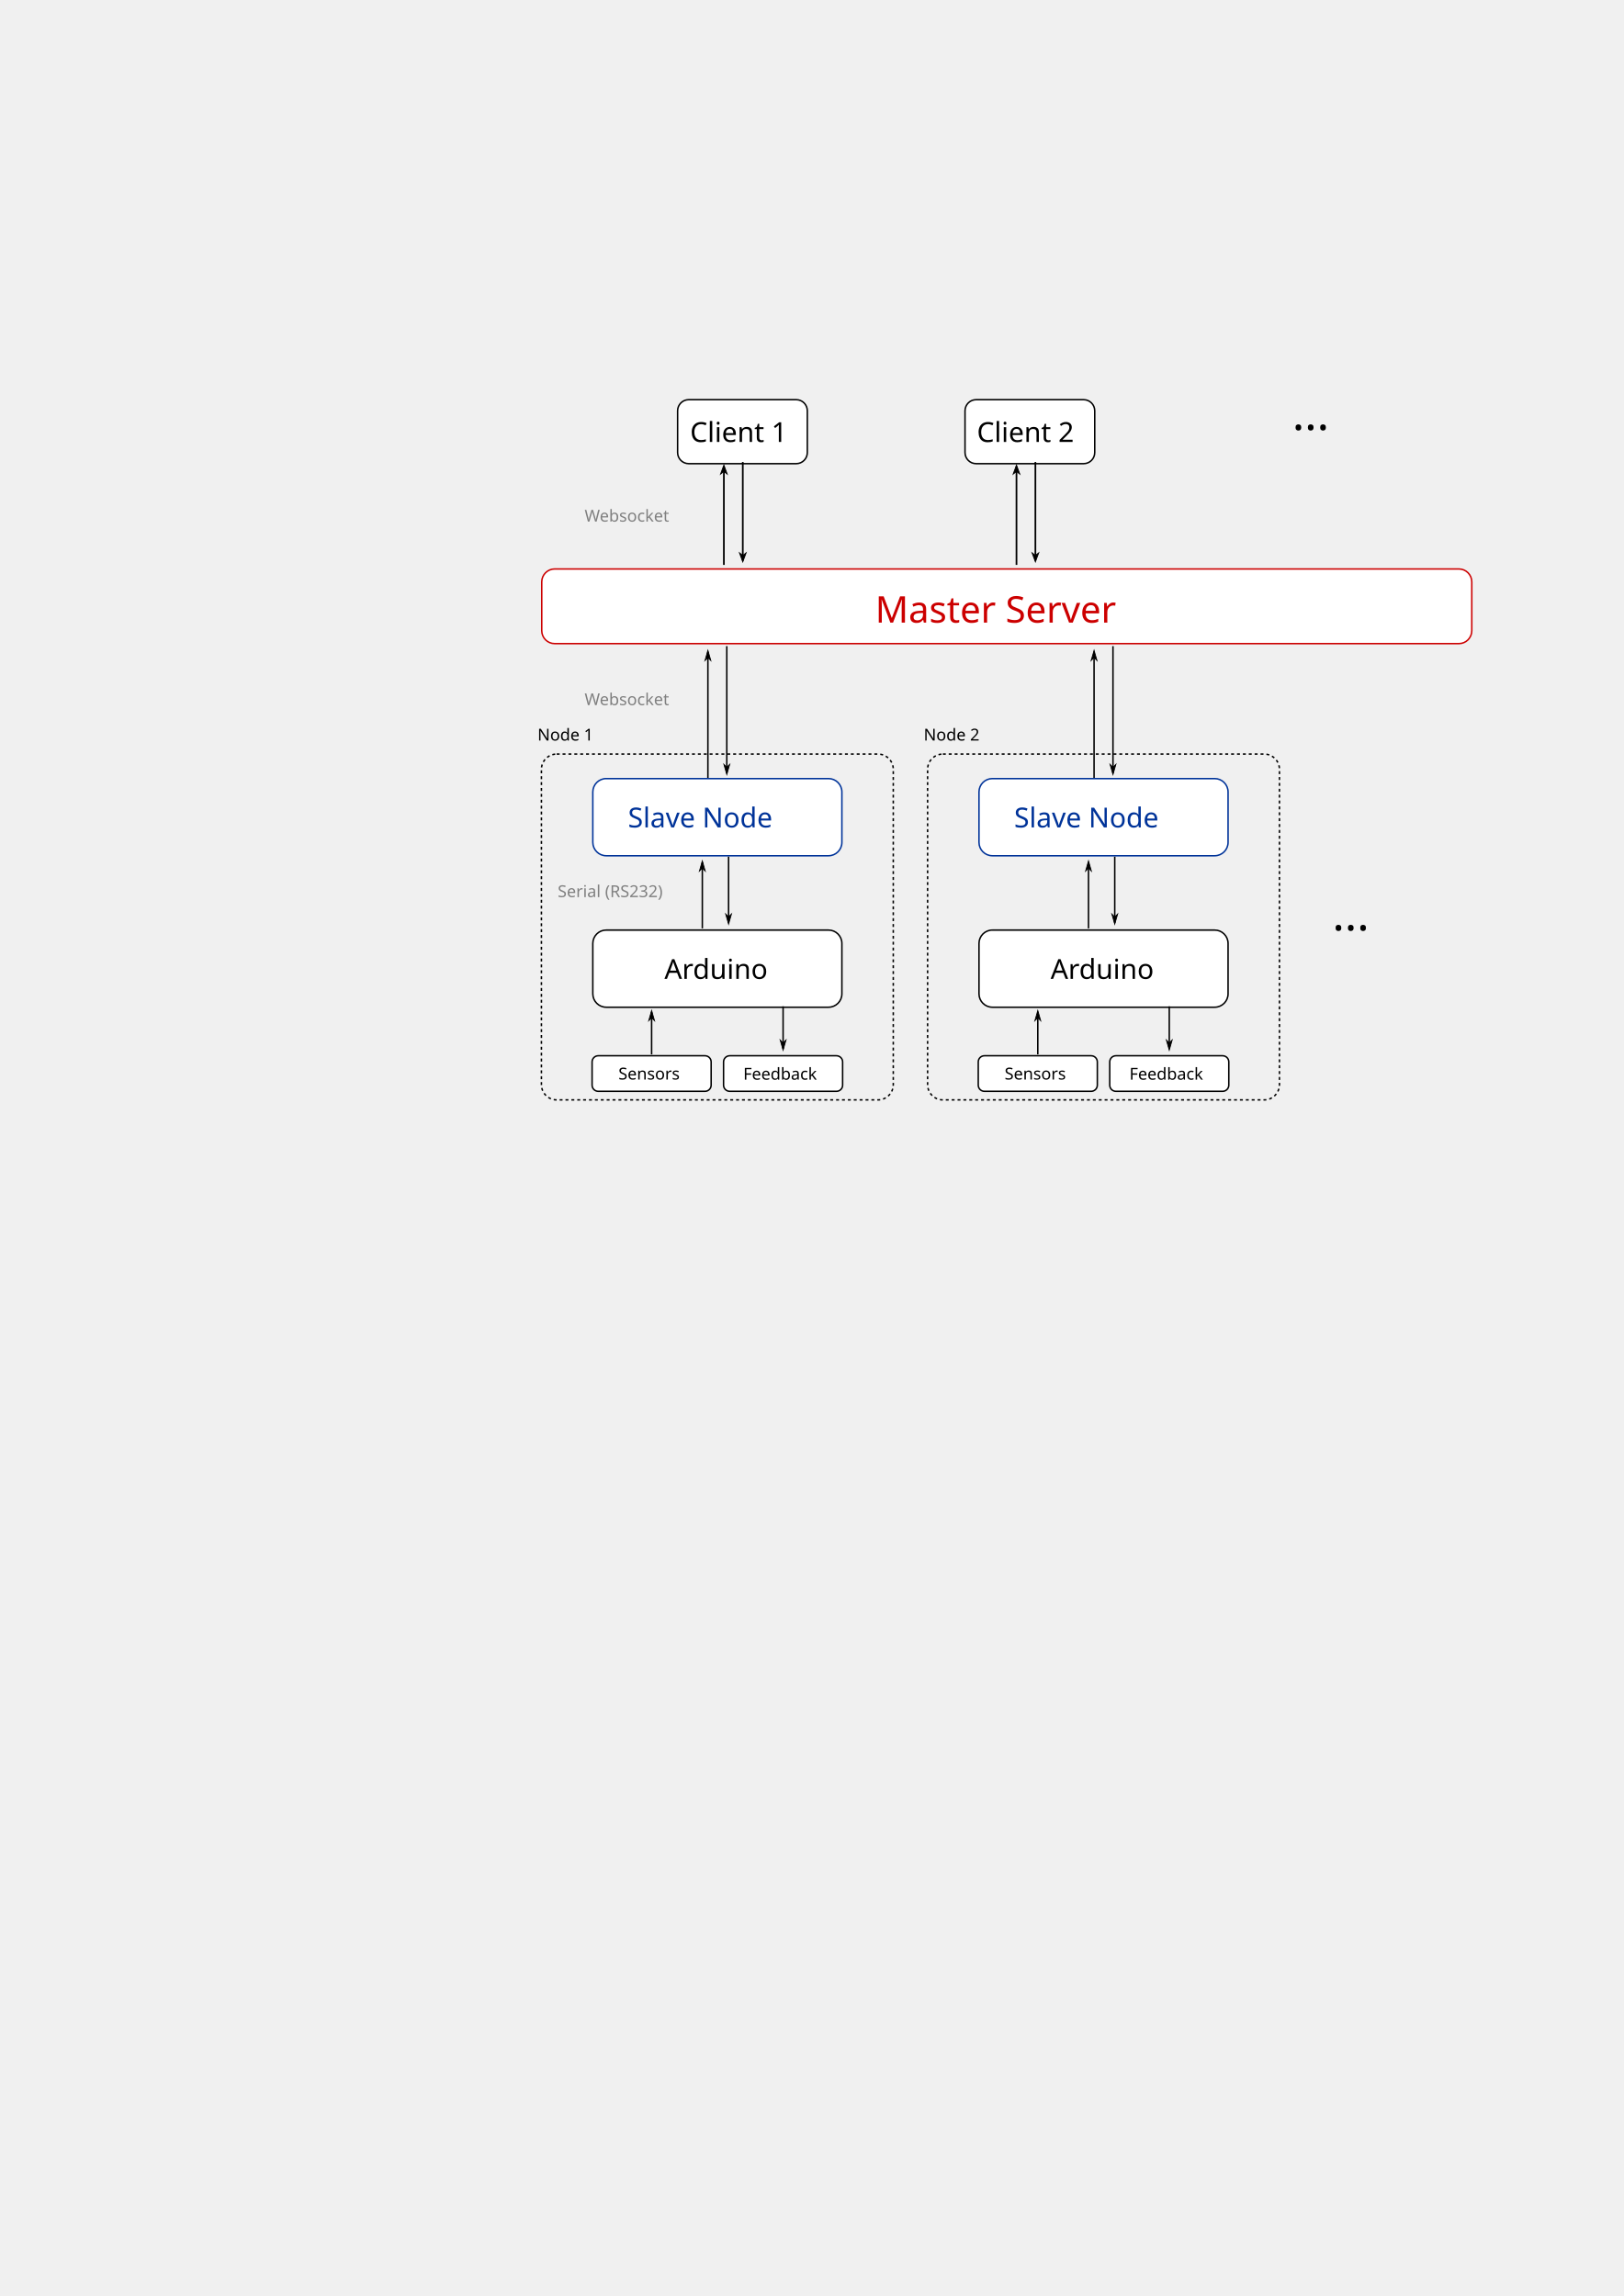
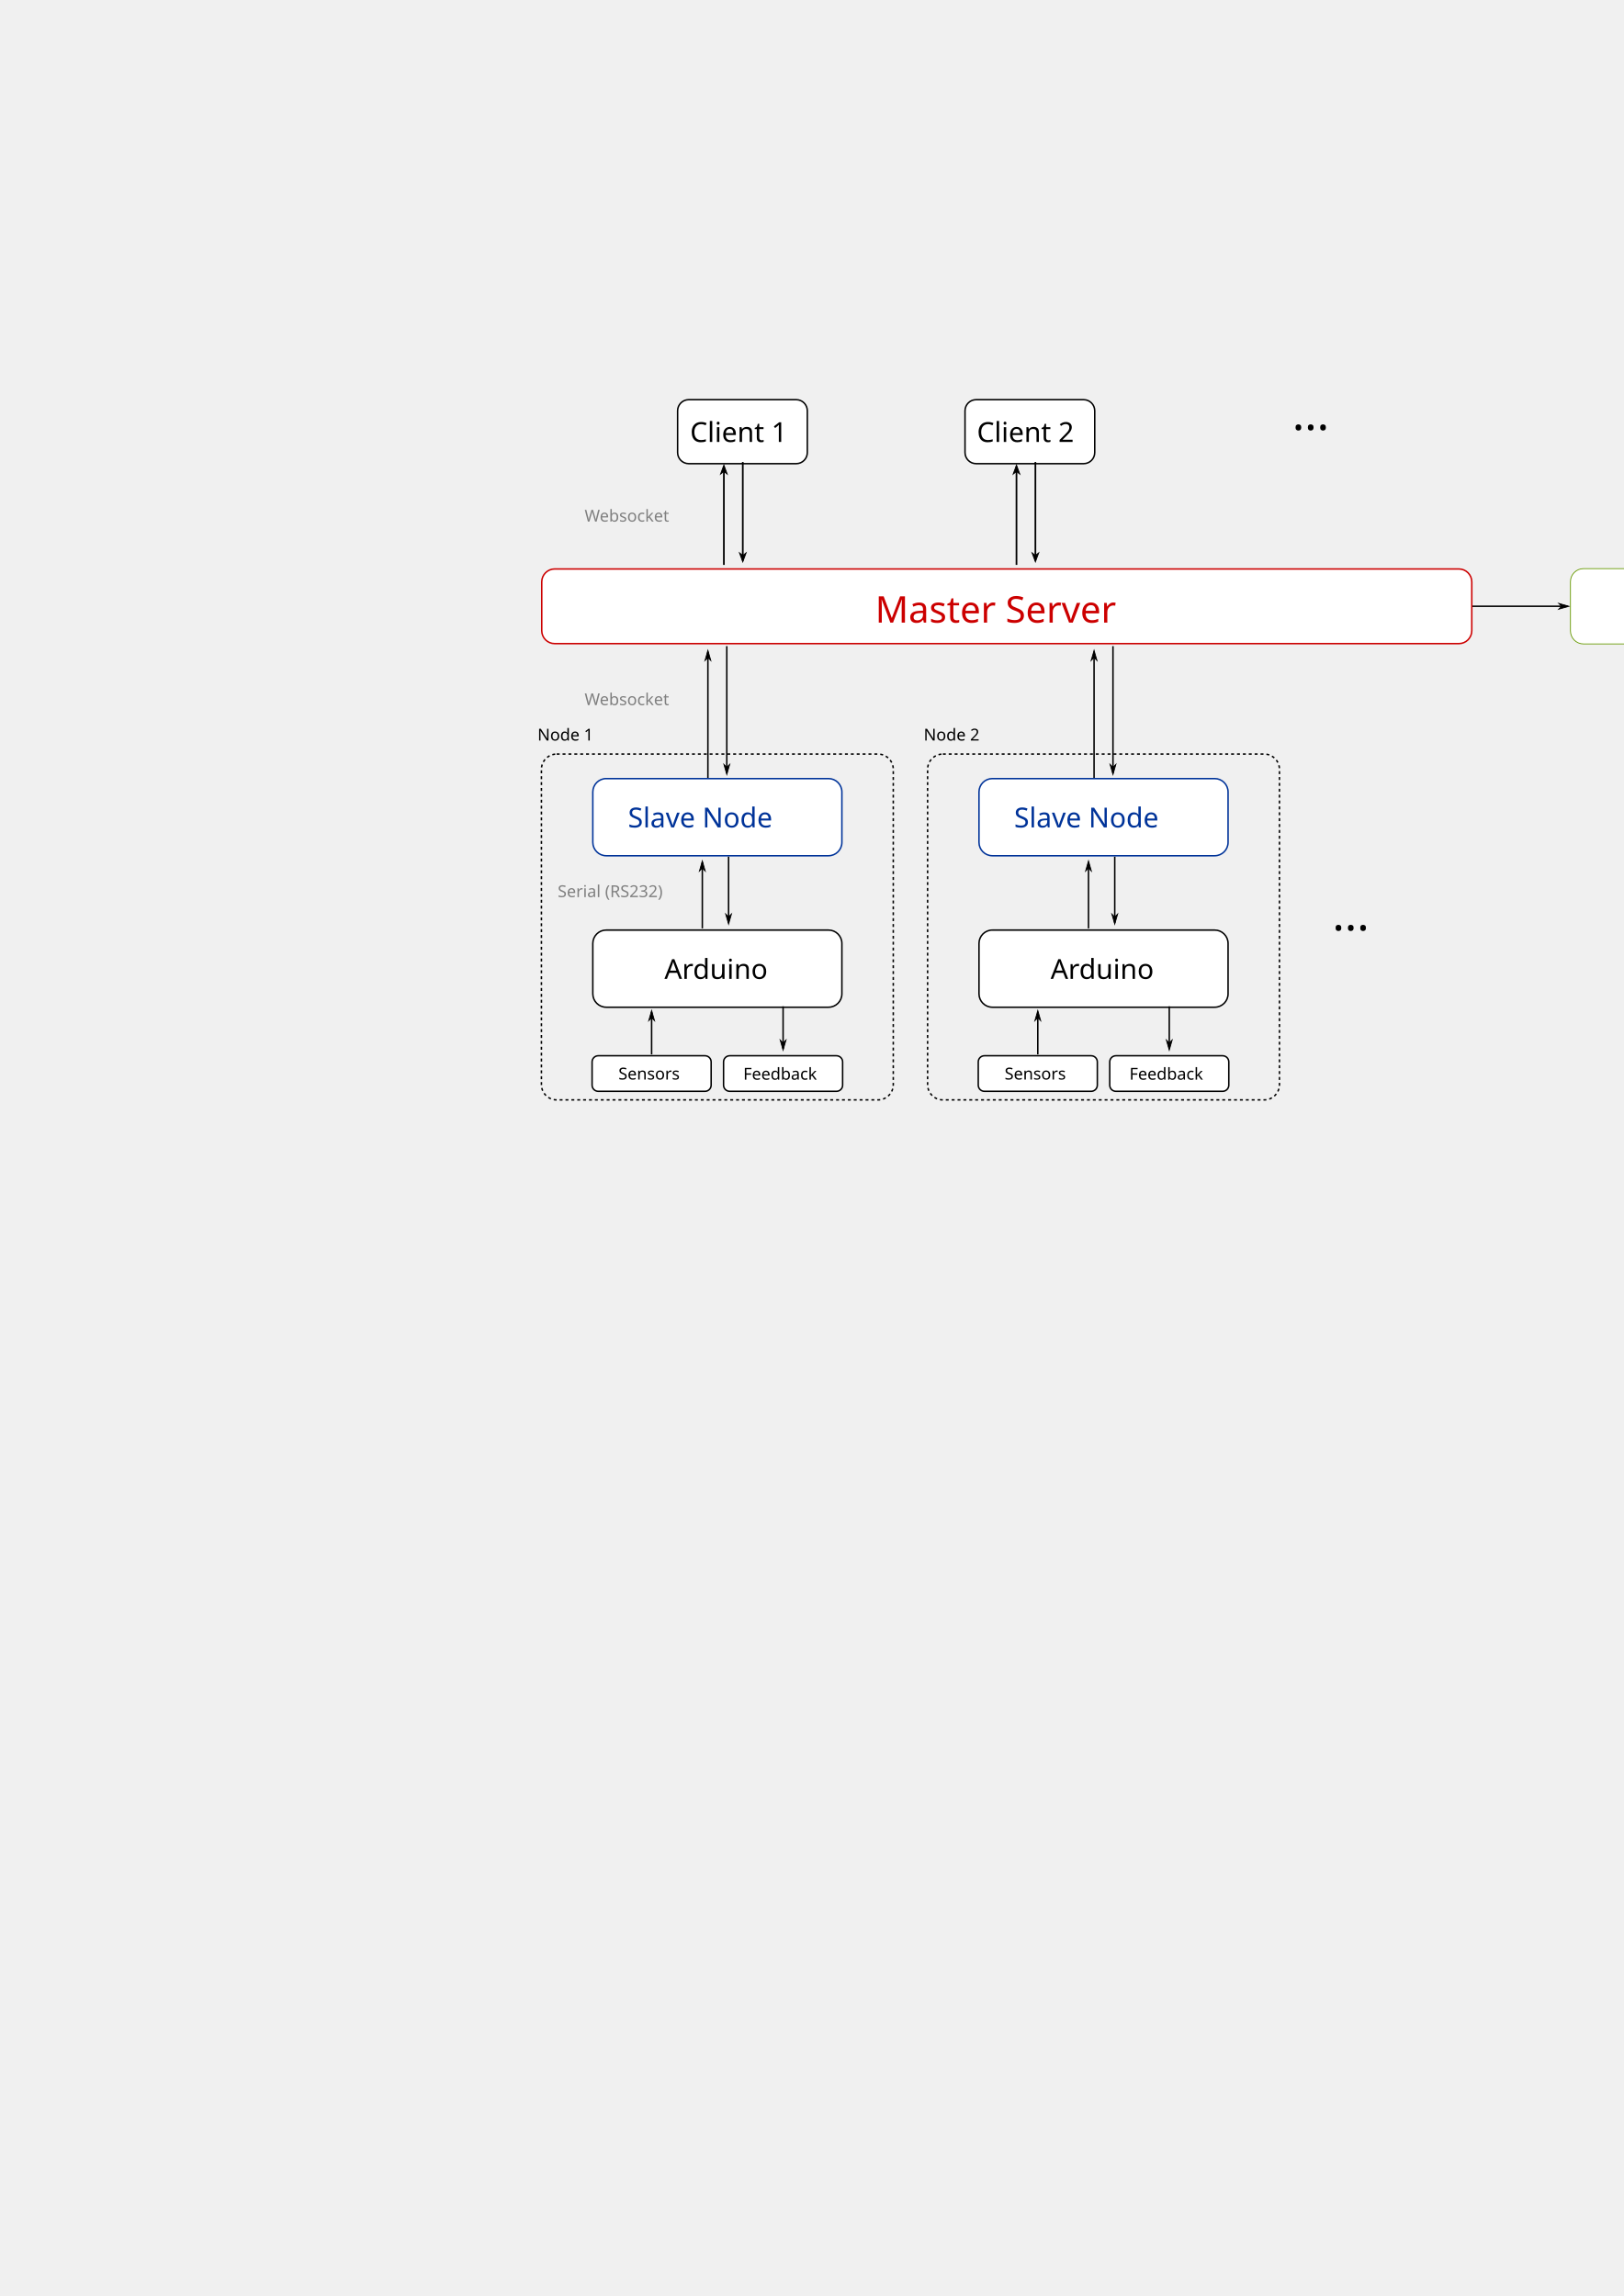
<svg xmlns="http://www.w3.org/2000/svg" width="744.094" height="1052.362" id="svg2" version="1.1" viewBox="0 0 744.094 1052.362">
  <defs id="defs4">
+     <marker orient="auto" refY="0.0" refX="0.0" id="marker4515" style="overflow:visible">
+       <path id="path4517" d="M 0.0,0.0 L 5.0,-5.0 L -12.5,0.0 L 5.0,5.0 L 0.0,0.0 z " style="fill-rule:evenodd;stroke:#000000;stroke-width:1pt;stroke-opacity:1;fill:#000000;fill-opacity:1" transform="scale(0.4) translate(10,0)" />
+     </marker>
+     <marker orient="auto" refY="0.0" refX="0.0" id="marker4379" style="overflow:visible">
+       <path id="path4381" d="M 0.0,0.0 L 5.0,-5.0 L -12.5,0.0 L 5.0,5.0 L 0.0,0.0 z " style="fill-rule:evenodd;stroke:#000000;stroke-width:1pt;stroke-opacity:1;fill:#000000;fill-opacity:1" transform="scale(0.4) translate(10,0)" />
+     </marker>
    <marker orient="auto" refY="0.0" refX="0.0" id="marker9131" style="overflow:visible">
      <path id="path9133" d="M 0.0,0.0 L 5.0,-5.0 L -12.5,0.0 L 5.0,5.0 L 0.0,0.0 z " style="fill-rule:evenodd;stroke:#000000;stroke-width:1pt;stroke-opacity:1;fill:#000000;fill-opacity:1" transform="scale(0.4) translate(10,0)" />
    </marker>
    <marker orient="auto" refY="0.0" refX="0.0" id="marker9007" style="overflow:visible">
      <path id="path9009" d="M 0.0,0.0 L 5.0,-5.0 L -12.5,0.0 L 5.0,5.0 L 0.0,0.0 z " style="fill-rule:evenodd;stroke:#000000;stroke-width:1pt;stroke-opacity:1;fill:#000000;fill-opacity:1" transform="scale(0.4) translate(10,0)" />
    </marker>
    <marker orient="auto" refY="0.0" refX="0.0" id="marker8889" style="overflow:visible">
      <path id="path8891" d="M 0.0,0.0 L 5.0,-5.0 L -12.5,0.0 L 5.0,5.0 L 0.0,0.0 z " style="fill-rule:evenodd;stroke:#000000;stroke-width:1pt;stroke-opacity:1;fill:#000000;fill-opacity:1" transform="scale(0.4) translate(10,0)" />
    </marker>
    <marker style="overflow:visible" id="marker8777" refX="0.0" refY="0.0" orient="auto">
      <path transform="scale(0.4) translate(10,0)" style="fill-rule:evenodd;stroke:#000000;stroke-width:1pt;stroke-opacity:1;fill:#000000;fill-opacity:1" d="M 0.0,0.0 L 5.0,-5.0 L -12.5,0.0 L 5.0,5.0 L 0.0,0.0 z " id="path8779" />
    </marker>
    <marker style="overflow:visible" id="marker8574" refX="0.0" refY="0.0" orient="auto">
      <path transform="scale(0.4) translate(10,0)" style="fill-rule:evenodd;stroke:#000000;stroke-width:1pt;stroke-opacity:1;fill:#000000;fill-opacity:1" d="M 0.0,0.0 L 5.0,-5.0 L -12.5,0.0 L 5.0,5.0 L 0.0,0.0 z " id="path8576" />
    </marker>
    <marker style="overflow:visible" id="marker8152" refX="0.0" refY="0.0" orient="auto">
      <path transform="scale(0.4) translate(10,0)" style="fill-rule:evenodd;stroke:#000000;stroke-width:1pt;stroke-opacity:1;fill:#000000;fill-opacity:1" d="M 0.0,0.0 L 5.0,-5.0 L -12.5,0.0 L 5.0,5.0 L 0.0,0.0 z " id="path8154" />
    </marker>
    <marker orient="auto" refY="0.0" refX="0.0" id="marker7876" style="overflow:visible">
      <path id="path7878" d="M 0.0,0.0 L 5.0,-5.0 L -12.5,0.0 L 5.0,5.0 L 0.0,0.0 z " style="fill-rule:evenodd;stroke:#000000;stroke-width:1pt;stroke-opacity:1;fill:#000000;fill-opacity:1" transform="scale(0.4) translate(10,0)" />
    </marker>
    <marker style="overflow:visible" id="marker7756" refX="0.0" refY="0.0" orient="auto">
      <path transform="scale(0.4) translate(10,0)" style="fill-rule:evenodd;stroke:#000000;stroke-width:1pt;stroke-opacity:1;fill:#000000;fill-opacity:1" d="M 0.0,0.0 L 5.0,-5.0 L -12.5,0.0 L 5.0,5.0 L 0.0,0.0 z " id="path7758" />
    </marker>
    <marker orient="auto" refY="0.0" refX="0.0" id="marker7541" style="overflow:visible">
      <path id="path7543" d="M 0.0,0.0 L 5.0,-5.0 L -12.5,0.0 L 5.0,5.0 L 0.0,0.0 z " style="fill-rule:evenodd;stroke:#000000;stroke-width:1pt;stroke-opacity:1;fill:#000000;fill-opacity:1" transform="scale(0.4) translate(10,0)" />
    </marker>
    <marker orient="auto" refY="0.0" refX="0.0" id="marker6961" style="overflow:visible">
      <path id="path6963" d="M 0.0,0.0 L 5.0,-5.0 L -12.5,0.0 L 5.0,5.0 L 0.0,0.0 z " style="fill-rule:evenodd;stroke:#000000;stroke-width:1pt;stroke-opacity:1;fill:#000000;fill-opacity:1" transform="scale(0.4) translate(10,0)" />
    </marker>
    <marker style="overflow:visible" id="marker6837" refX="0.0" refY="0.0" orient="auto">
      <path transform="scale(0.4) translate(10,0)" style="fill-rule:evenodd;stroke:#000000;stroke-width:1pt;stroke-opacity:1;fill:#000000;fill-opacity:1" d="M 0.0,0.0 L 5.0,-5.0 L -12.5,0.0 L 5.0,5.0 L 0.0,0.0 z " id="path6839" />
    </marker>
    <marker style="overflow:visible" id="marker6719" refX="0.0" refY="0.0" orient="auto">
      <path transform="scale(0.4) translate(10,0)" style="fill-rule:evenodd;stroke:#000000;stroke-width:1pt;stroke-opacity:1;fill:#000000;fill-opacity:1" d="M 0.0,0.0 L 5.0,-5.0 L -12.5,0.0 L 5.0,5.0 L 0.0,0.0 z " id="path6721" />
    </marker>
    <marker orient="auto" refY="0.0" refX="0.0" id="marker6607" style="overflow:visible">
      <path id="path6609" d="M 0.0,0.0 L 5.0,-5.0 L -12.5,0.0 L 5.0,5.0 L 0.0,0.0 z " style="fill-rule:evenodd;stroke:#000000;stroke-width:1pt;stroke-opacity:1;fill:#000000;fill-opacity:1" transform="scale(0.4) translate(10,0)" />
    </marker>
    <marker style="overflow:visible" id="marker6375" refX="0.0" refY="0.0" orient="auto">
      <path transform="scale(0.4) translate(10,0)" style="fill-rule:evenodd;stroke:#000000;stroke-width:1pt;stroke-opacity:1;fill:#000000;fill-opacity:1" d="M 0.0,0.0 L 5.0,-5.0 L -12.5,0.0 L 5.0,5.0 L 0.0,0.0 z " id="path6377" />
    </marker>
    <marker orient="auto" refY="0.0" refX="0.0" id="marker6275" style="overflow:visible">
      <path id="path6277" d="M 0.0,0.0 L 5.0,-5.0 L -12.5,0.0 L 5.0,5.0 L 0.0,0.0 z " style="fill-rule:evenodd;stroke:#000000;stroke-width:1pt;stroke-opacity:1;fill:#000000;fill-opacity:1" transform="scale(0.4) translate(10,0)" />
    </marker>
    <marker orient="auto" refY="0.0" refX="0.0" id="marker6103" style="overflow:visible">
      <path id="path6105" d="M 0.0,0.0 L 5.0,-5.0 L -12.5,0.0 L 5.0,5.0 L 0.0,0.0 z " style="fill-rule:evenodd;stroke:#000000;stroke-width:1pt;stroke-opacity:1;fill:#000000;fill-opacity:1" transform="scale(0.4) translate(10,0)" />
    </marker>
    <marker style="overflow:visible" id="marker6015" refX="0.0" refY="0.0" orient="auto">
      <path transform="scale(0.4) translate(10,0)" style="fill-rule:evenodd;stroke:#000000;stroke-width:1pt;stroke-opacity:1;fill:#000000;fill-opacity:1" d="M 0.0,0.0 L 5.0,-5.0 L -12.5,0.0 L 5.0,5.0 L 0.0,0.0 z " id="path6017" />
    </marker>
    <marker style="overflow:visible" id="marker5335" refX="0.0" refY="0.0" orient="auto">
      <path transform="scale(0.4) translate(10,0)" style="fill-rule:evenodd;stroke:#000000;stroke-width:1pt;stroke-opacity:1;fill:#000000;fill-opacity:1" d="M 0.0,0.0 L 5.0,-5.0 L -12.5,0.0 L 5.0,5.0 L 0.0,0.0 z " id="path5337" />
    </marker>
    <marker style="overflow:visible" id="marker4576" refX="0.0" refY="0.0" orient="auto">
      <path transform="scale(0.4) translate(10,0)" style="fill-rule:evenodd;stroke:#000000;stroke-width:1pt;stroke-opacity:1;fill:#000000;fill-opacity:1" d="M 0.0,0.0 L 5.0,-5.0 L -12.5,0.0 L 5.0,5.0 L 0.0,0.0 z " id="path4578" />
    </marker>
  </defs>
  <g id="layer1">
+     <g style="stroke-width:1;stroke-miterlimit:4;stroke-dasharray:none" transform="matrix(0,0.6738178,-0.6738178,0,870.1009,171.191)" id="g4373">
+       <path id="path4377" d="m 158.351,225.226 0,65.895" style="fill:none;fill-rule:evenodd;stroke:#000000;stroke-width:1;stroke-linecap:butt;stroke-linejoin:miter;stroke-miterlimit:4;stroke-dasharray:none;stroke-opacity:1;marker-start:url(#marker4515)" />
+     </g>
    <rect ry="5.932" y="260.781" x="248.269" height="34.22" width="426.209" id="rect4232" style="color:#000000;text-decoration:none;text-decoration-line:none;text-decoration-style:solid;text-decoration-color:#000000;clip-rule:nonzero;display:inline;overflow:visible;visibility:visible;opacity:1;isolation:auto;mix-blend-mode:normal;color-interpolation:sRGB;color-interpolation-filters:linearRGB;solid-color:#000000;solid-opacity:1;fill:#ffffff;fill-opacity:1;fill-rule:nonzero;stroke:#cc0000;stroke-width:0.674;stroke-linecap:butt;stroke-linejoin:miter;stroke-miterlimit:4;stroke-dasharray:none;stroke-dashoffset:0;stroke-opacity:1;color-rendering:auto;image-rendering:auto;shape-rendering:auto;text-rendering:auto;enable-background:accumulate" />
    <text id="text4234" y="285.359" x="401.073" style="font-style:normal;font-weight:normal;font-size:7.58px;line-height:125%;font-family:sans-serif;letter-spacing:0px;word-spacing:0px;fill:#cc0000;fill-opacity:1;stroke:none;stroke-width:1;stroke-linecap:butt;stroke-linejoin:miter;stroke-miterlimit:4;stroke-dasharray:none;stroke-opacity:1" xml:space="preserve">
      <tspan style="font-size:16.845px;fill:#cc0000;stroke:none;stroke-width:1;stroke-miterlimit:4;stroke-dasharray:none" y="285.359" x="401.073" id="tspan4236">Master Server</tspan>
    </text>
    <g id="g8698" transform="matrix(0.6738178,0,0,0.6738178,217.7096,164.5501)" style="stroke-width:1;stroke-miterlimit:4;stroke-dasharray:none">
      <path id="path5333" d="m 171.208,281.699 0,-86.387" style="fill:none;fill-rule:evenodd;stroke:#000000;stroke-width:1;stroke-linecap:butt;stroke-linejoin:miter;stroke-miterlimit:4;stroke-dasharray:none;stroke-opacity:1;marker-start:url(#marker6375)" />
      <path style="fill:none;fill-rule:evenodd;stroke:#000000;stroke-width:1;stroke-linecap:butt;stroke-linejoin:miter;stroke-miterlimit:4;stroke-dasharray:none;stroke-opacity:1;marker-start:url(#marker8574)" d="m 158.351,199.133 0,86.387" id="path5583" />
    </g>
    <text xml:space="preserve" style="font-style:normal;font-weight:normal;font-size:21.057px;line-height:125%;font-family:sans-serif;letter-spacing:0px;word-spacing:0px;fill:#000000;fill-opacity:1;stroke:none;stroke-width:1;stroke-linecap:butt;stroke-linejoin:miter;stroke-miterlimit:4;stroke-dasharray:none;stroke-opacity:1" x="610.554" y="426.438" id="text6011">
      <tspan id="tspan6013" x="610.554" y="426.438">...</tspan>
    </text>
    <g id="g7701" transform="matrix(0.6738178,0,0,0.6738178,179.5927,164.5501)" style="stroke-width:1;stroke-miterlimit:4;stroke-dasharray:none">
      <path style="fill:none;fill-rule:evenodd;stroke:#000000;stroke-width:1;stroke-linecap:butt;stroke-linejoin:miter;stroke-miterlimit:4;stroke-dasharray:none;stroke-opacity:1;marker-start:url(#marker7541)" d="m 490.416,281.699 0,-86.387" id="path7537" />
      <path id="path7539" d="m 477.559,199.133 0,86.387" style="fill:none;fill-rule:evenodd;stroke:#000000;stroke-width:1;stroke-linecap:butt;stroke-linejoin:miter;stroke-miterlimit:4;stroke-dasharray:none;stroke-opacity:1;marker-start:url(#marker6275)" />
    </g>
    <rect style="color:#000000;text-decoration:none;text-decoration-line:none;text-decoration-style:solid;text-decoration-color:#000000;clip-rule:nonzero;display:inline;overflow:visible;visibility:visible;opacity:1;isolation:auto;mix-blend-mode:normal;color-interpolation:sRGB;color-interpolation-filters:linearRGB;solid-color:#000000;solid-opacity:1;fill:none;fill-opacity:1;fill-rule:nonzero;stroke:#000000;stroke-width:0.674;stroke-linecap:butt;stroke-linejoin:miter;stroke-miterlimit:4;stroke-dasharray:1.348, 1.348;stroke-dashoffset:0;stroke-opacity:1;color-rendering:auto;image-rendering:auto;shape-rendering:auto;text-rendering:auto;enable-background:accumulate" id="rect4137" width="161.24" height="158.506" x="248.123" y="345.63" ry="6.986" />
    <text xml:space="preserve" style="font-style:normal;font-weight:normal;font-size:7.58px;line-height:125%;font-family:sans-serif;letter-spacing:0px;word-spacing:0px;fill:#000000;fill-opacity:1;stroke:none;stroke-width:1px;stroke-linecap:butt;stroke-linejoin:miter;stroke-opacity:1" x="246.325" y="339.426" id="text4139">
      <tspan id="tspan4141" x="246.325" y="339.426">Node 1</tspan>
    </text>
    <g style="stroke-width:1;stroke-miterlimit:4;stroke-dasharray:none" transform="matrix(0.6738178,0,0,0.6738178,227.4509,222.9074)" id="g4272">
      <rect style="color:#000000;text-decoration:none;text-decoration-line:none;text-decoration-style:solid;text-decoration-color:#000000;clip-rule:nonzero;display:inline;overflow:visible;visibility:visible;opacity:1;isolation:auto;mix-blend-mode:normal;color-interpolation:sRGB;color-interpolation-filters:linearRGB;solid-color:#000000;solid-opacity:1;fill:#ffffff;fill-opacity:1;fill-rule:nonzero;stroke:#000000;stroke-width:1;stroke-linecap:butt;stroke-linejoin:miter;stroke-miterlimit:4;stroke-dasharray:none;stroke-dashoffset:0;stroke-opacity:1;color-rendering:auto;image-rendering:auto;shape-rendering:auto;text-rendering:auto;enable-background:accumulate" id="rect4274" width="169.393" height="52.478" x="65.629" y="301.838" ry="9.097" />
    </g>
    <g style="stroke-width:1;stroke-miterlimit:4;stroke-dasharray:none" id="g4161" transform="matrix(0.6738178,0,0,0.6738178,238.7402,169.9646)">
      <text id="text4147" y="413.629" x="97.577" style="font-style:normal;font-weight:normal;font-size:11.25px;line-height:125%;font-family:sans-serif;letter-spacing:0px;word-spacing:0px;fill:#000000;fill-opacity:1;stroke:none;stroke-width:1;stroke-linecap:butt;stroke-linejoin:miter;stroke-miterlimit:4;stroke-dasharray:none;stroke-opacity:1" xml:space="preserve">
        <tspan y="413.629" x="97.577" id="tspan4149" style="font-size:18.75px;stroke-width:1;stroke-miterlimit:4;stroke-dasharray:none">Arduino</tspan>
      </text>
    </g>
    <rect style="color:#000000;text-decoration:none;text-decoration-line:none;text-decoration-style:solid;text-decoration-color:#000000;clip-rule:nonzero;display:inline;overflow:visible;visibility:visible;opacity:1;isolation:auto;mix-blend-mode:normal;color-interpolation:sRGB;color-interpolation-filters:linearRGB;solid-color:#000000;solid-opacity:1;fill:#ffffff;fill-opacity:1;fill-rule:nonzero;stroke:#003399;stroke-width:0.674;stroke-linecap:butt;stroke-linejoin:miter;stroke-miterlimit:4;stroke-dasharray:none;stroke-dashoffset:0;stroke-opacity:1;color-rendering:auto;image-rendering:auto;shape-rendering:auto;text-rendering:auto;enable-background:accumulate" id="rect4143" width="114.14" height="35.361" x="271.673" y="356.864" ry="6.13" />
    <text xml:space="preserve" style="font-style:normal;font-weight:normal;font-size:7.58px;line-height:125%;font-family:sans-serif;letter-spacing:0px;word-spacing:0px;fill:#003399;fill-opacity:1;stroke:none;stroke-width:1px;stroke-linecap:butt;stroke-linejoin:miter;stroke-opacity:1" x="287.769" y="379.248" id="text4151">
      <tspan style="font-size:12.634px;fill:#003399" id="tspan4153" x="287.769" y="379.248">Slave Node</tspan>
    </text>
    <g id="g7751" transform="matrix(0.6738178,0,0,0.6738178,217.8804,164.5501)" style="stroke-width:1;stroke-miterlimit:4;stroke-dasharray:none">
      <rect ry="4.193" y="473.943" x="79.334" height="24.189" width="80.975" id="rect7749" style="color:#000000;text-decoration:none;text-decoration-line:none;text-decoration-style:solid;text-decoration-color:#000000;clip-rule:nonzero;display:inline;overflow:visible;visibility:visible;opacity:1;isolation:auto;mix-blend-mode:normal;color-interpolation:sRGB;color-interpolation-filters:linearRGB;solid-color:#000000;solid-opacity:1;fill:#ffffff;fill-opacity:1;fill-rule:nonzero;stroke:#000000;stroke-width:1;stroke-linecap:butt;stroke-linejoin:miter;stroke-miterlimit:4;stroke-dasharray:none;stroke-dashoffset:0;stroke-opacity:1;color-rendering:auto;image-rendering:auto;shape-rendering:auto;text-rendering:auto;enable-background:accumulate" />
      <text id="text4157" y="490.117" x="97.242" style="font-style:normal;font-weight:normal;font-size:11.25px;line-height:125%;font-family:sans-serif;letter-spacing:0px;word-spacing:0px;fill:#000000;fill-opacity:1;stroke:none;stroke-width:1;stroke-linecap:butt;stroke-linejoin:miter;stroke-miterlimit:4;stroke-dasharray:none;stroke-opacity:1" xml:space="preserve">
        <tspan y="490.117" x="97.242" id="tspan4159">Sensors</tspan>
      </text>
    </g>
    <path style="fill:none;fill-rule:evenodd;stroke:#000000;stroke-width:0.674;stroke-linecap:butt;stroke-linejoin:miter;stroke-miterlimit:4;stroke-dasharray:none;stroke-opacity:1;marker-start:url(#marker9131)" d="m 321.853,395.23 0,30.289" id="path4280" />
    <path id="path4574" d="m 333.885,422.945 0,-30.289" style="fill:none;fill-rule:evenodd;stroke:#000000;stroke-width:0.674;stroke-linecap:butt;stroke-linejoin:miter;stroke-miterlimit:4;stroke-dasharray:none;stroke-opacity:1;marker-start:url(#marker9007)" />
    <g id="g8318" transform="matrix(0.6738178,0,0,0.6738178,217.727,164.5501)" style="stroke-width:1;stroke-miterlimit:4;stroke-dasharray:none">
      <rect style="color:#000000;text-decoration:none;text-decoration-line:none;text-decoration-style:solid;text-decoration-color:#000000;clip-rule:nonzero;display:inline;overflow:visible;visibility:visible;opacity:1;isolation:auto;mix-blend-mode:normal;color-interpolation:sRGB;color-interpolation-filters:linearRGB;solid-color:#000000;solid-opacity:1;fill:#ffffff;fill-opacity:1;fill-rule:nonzero;stroke:#000000;stroke-width:1;stroke-linecap:butt;stroke-linejoin:miter;stroke-miterlimit:4;stroke-dasharray:none;stroke-dashoffset:0;stroke-opacity:1;color-rendering:auto;image-rendering:auto;shape-rendering:auto;text-rendering:auto;enable-background:accumulate" id="rect7747" width="80.975" height="24.189" x="168.977" y="473.943" ry="4.193" />
      <text id="text4669" y="490.227" x="182.364" style="font-style:normal;font-weight:normal;font-size:11.25px;line-height:125%;font-family:sans-serif;letter-spacing:0px;word-spacing:0px;fill:#000000;fill-opacity:1;stroke:none;stroke-width:1;stroke-linecap:butt;stroke-linejoin:miter;stroke-miterlimit:4;stroke-dasharray:none;stroke-opacity:1" xml:space="preserve">
        <tspan y="490.227" x="182.364" id="tspan4671">Feedback</tspan>
      </text>
    </g>
    <text id="text5237" y="411.205" x="255.563" style="font-style:normal;font-weight:normal;font-size:7.58px;line-height:125%;font-family:sans-serif;letter-spacing:0px;word-spacing:0px;fill:#808080;fill-opacity:1;stroke:none;stroke-width:1px;stroke-linecap:butt;stroke-linejoin:miter;stroke-opacity:1" xml:space="preserve">
      <tspan y="411.205" x="255.563" id="tspan5239">Serial (RS232)</tspan>
    </text>
    <path id="path7874" d="m 298.618,463.811 0,19.468" style="fill:none;fill-rule:evenodd;stroke:#000000;stroke-width:0.674;stroke-linecap:butt;stroke-linejoin:miter;stroke-miterlimit:4;stroke-dasharray:none;stroke-opacity:1;marker-start:url(#marker8777)" />
    <path style="fill:none;fill-rule:evenodd;stroke:#000000;stroke-width:0.674;stroke-linecap:butt;stroke-linejoin:miter;stroke-miterlimit:4;stroke-dasharray:none;stroke-opacity:1;marker-start:url(#marker8889)" d="m 358.868,480.705 0,-19.468" id="path8150" />
    <text id="text5237-1" y="323.212" x="267.899" style="font-style:normal;font-weight:normal;font-size:7.58px;line-height:125%;font-family:sans-serif;letter-spacing:0px;word-spacing:0px;fill:#808080;fill-opacity:1;stroke:none;stroke-width:1px;stroke-linecap:butt;stroke-linejoin:miter;stroke-opacity:1" xml:space="preserve">
      <tspan y="323.212" x="267.899" id="tspan5239-0">Websocket</tspan>
    </text>
    <rect ry="6.986" y="345.63" x="425.094" height="158.506" width="161.24" id="rect8522" style="color:#000000;text-decoration:none;text-decoration-line:none;text-decoration-style:solid;text-decoration-color:#000000;clip-rule:nonzero;display:inline;overflow:visible;visibility:visible;opacity:1;isolation:auto;mix-blend-mode:normal;color-interpolation:sRGB;color-interpolation-filters:linearRGB;solid-color:#000000;solid-opacity:1;fill:none;fill-opacity:1;fill-rule:nonzero;stroke:#000000;stroke-width:0.674;stroke-linecap:butt;stroke-linejoin:miter;stroke-miterlimit:4;stroke-dasharray:1.348, 1.348;stroke-dashoffset:0;stroke-opacity:1;color-rendering:auto;image-rendering:auto;shape-rendering:auto;text-rendering:auto;enable-background:accumulate" />
    <text id="text8524" y="339.426" x="423.296" style="font-style:normal;font-weight:normal;font-size:7.58px;line-height:125%;font-family:sans-serif;letter-spacing:0px;word-spacing:0px;fill:#000000;fill-opacity:1;stroke:none;stroke-width:1px;stroke-linecap:butt;stroke-linejoin:miter;stroke-opacity:1" xml:space="preserve">
      <tspan y="339.426" x="423.296" id="tspan8526">Node 2</tspan>
    </text>
    <g id="g8528" transform="matrix(0.6738178,0,0,0.6738178,397.0837,178.8439)" style="stroke-width:1;stroke-miterlimit:4;stroke-dasharray:none">
      <g transform="translate(10.8909,65.39379)" id="g8530" style="stroke-width:1;stroke-miterlimit:4;stroke-dasharray:none">
        <rect style="color:#000000;text-decoration:none;text-decoration-line:none;text-decoration-style:solid;text-decoration-color:#000000;clip-rule:nonzero;display:inline;overflow:visible;visibility:visible;opacity:1;isolation:auto;mix-blend-mode:normal;color-interpolation:sRGB;color-interpolation-filters:linearRGB;solid-color:#000000;solid-opacity:1;fill:#ffffff;fill-opacity:1;fill-rule:nonzero;stroke:#000000;stroke-width:1;stroke-linecap:butt;stroke-linejoin:miter;stroke-miterlimit:4;stroke-dasharray:none;stroke-dashoffset:0;stroke-opacity:1;color-rendering:auto;image-rendering:auto;shape-rendering:auto;text-rendering:auto;enable-background:accumulate" id="rect8532" width="169.393" height="52.478" x="65.629" y="301.838" ry="9.097" />
      </g>
      <g id="g8534" transform="translate(27.64507,-13.17765)" style="stroke-width:1;stroke-miterlimit:4;stroke-dasharray:none">
        <text id="text8536" y="413.629" x="97.577" style="font-style:normal;font-weight:normal;font-size:11.25px;line-height:125%;font-family:sans-serif;letter-spacing:0px;word-spacing:0px;fill:#000000;fill-opacity:1;stroke:none;stroke-width:1;stroke-linecap:butt;stroke-linejoin:miter;stroke-miterlimit:4;stroke-dasharray:none;stroke-opacity:1" xml:space="preserve">
          <tspan y="413.629" x="97.577" id="tspan8538" style="font-size:18.75px;stroke-width:1;stroke-miterlimit:4;stroke-dasharray:none">Arduino</tspan>
        </text>
      </g>
    </g>
    <rect ry="6.13" y="356.864" x="448.644" height="35.361" width="114.14" id="rect8540" style="color:#000000;text-decoration:none;text-decoration-line:none;text-decoration-style:solid;text-decoration-color:#000000;clip-rule:nonzero;display:inline;overflow:visible;visibility:visible;opacity:1;isolation:auto;mix-blend-mode:normal;color-interpolation:sRGB;color-interpolation-filters:linearRGB;solid-color:#000000;solid-opacity:1;fill:#ffffff;fill-opacity:1;fill-rule:nonzero;stroke:#003399;stroke-width:0.674;stroke-linecap:butt;stroke-linejoin:miter;stroke-miterlimit:4;stroke-dasharray:none;stroke-dashoffset:0;stroke-opacity:1;color-rendering:auto;image-rendering:auto;shape-rendering:auto;text-rendering:auto;enable-background:accumulate" />
    <text id="text8542" y="379.248" x="464.74" style="font-style:normal;font-weight:normal;font-size:7.58px;line-height:125%;font-family:sans-serif;letter-spacing:0px;word-spacing:0px;fill:#003399;fill-opacity:1;stroke:none;stroke-width:1;stroke-linecap:butt;stroke-linejoin:miter;stroke-miterlimit:4;stroke-dasharray:none;stroke-opacity:1" xml:space="preserve">
      <tspan y="379.248" x="464.74" id="tspan8544" style="font-size:12.634px;fill:#003399;stroke-width:1;stroke-miterlimit:4;stroke-dasharray:none">Slave Node</tspan>
    </text>
    <g transform="matrix(0.6738178,0,0,0.6738178,394.8517,164.5501)" id="g8546" style="stroke-width:1;stroke-miterlimit:4;stroke-dasharray:none">
      <rect style="color:#000000;text-decoration:none;text-decoration-line:none;text-decoration-style:solid;text-decoration-color:#000000;clip-rule:nonzero;display:inline;overflow:visible;visibility:visible;opacity:1;isolation:auto;mix-blend-mode:normal;color-interpolation:sRGB;color-interpolation-filters:linearRGB;solid-color:#000000;solid-opacity:1;fill:#ffffff;fill-opacity:1;fill-rule:nonzero;stroke:#000000;stroke-width:1;stroke-linecap:butt;stroke-linejoin:miter;stroke-miterlimit:4;stroke-dasharray:none;stroke-dashoffset:0;stroke-opacity:1;color-rendering:auto;image-rendering:auto;shape-rendering:auto;text-rendering:auto;enable-background:accumulate" id="rect8548" width="80.975" height="24.189" x="79.334" y="473.943" ry="4.193" />
      <text xml:space="preserve" style="font-style:normal;font-weight:normal;font-size:11.25px;line-height:125%;font-family:sans-serif;letter-spacing:0px;word-spacing:0px;fill:#000000;fill-opacity:1;stroke:none;stroke-width:1;stroke-linecap:butt;stroke-linejoin:miter;stroke-miterlimit:4;stroke-dasharray:none;stroke-opacity:1" x="97.242" y="490.117" id="text8550">
        <tspan id="tspan8552" x="97.242" y="490.117">Sensors</tspan>
      </text>
    </g>
    <path id="path8554" d="m 498.824,395.23 0,30.289" style="fill:none;fill-rule:evenodd;stroke:#000000;stroke-width:0.674;stroke-linecap:butt;stroke-linejoin:miter;stroke-miterlimit:4;stroke-dasharray:none;stroke-opacity:1;marker-start:url(#marker7756)" />
    <path style="fill:none;fill-rule:evenodd;stroke:#000000;stroke-width:0.674;stroke-linecap:butt;stroke-linejoin:miter;stroke-miterlimit:4;stroke-dasharray:none;stroke-opacity:1;marker-start:url(#marker4576)" d="m 510.856,422.945 0,-30.289" id="path8556" />
    <g transform="matrix(0.6738178,0,0,0.6738178,394.6983,164.5501)" id="g8558" style="stroke-width:1;stroke-miterlimit:4;stroke-dasharray:none">
      <rect ry="4.193" y="473.943" x="168.977" height="24.189" width="80.975" id="rect8560" style="color:#000000;text-decoration:none;text-decoration-line:none;text-decoration-style:solid;text-decoration-color:#000000;clip-rule:nonzero;display:inline;overflow:visible;visibility:visible;opacity:1;isolation:auto;mix-blend-mode:normal;color-interpolation:sRGB;color-interpolation-filters:linearRGB;solid-color:#000000;solid-opacity:1;fill:#ffffff;fill-opacity:1;fill-rule:nonzero;stroke:#000000;stroke-width:1;stroke-linecap:butt;stroke-linejoin:miter;stroke-miterlimit:4;stroke-dasharray:none;stroke-dashoffset:0;stroke-opacity:1;color-rendering:auto;image-rendering:auto;shape-rendering:auto;text-rendering:auto;enable-background:accumulate" />
      <text xml:space="preserve" style="font-style:normal;font-weight:normal;font-size:11.25px;line-height:125%;font-family:sans-serif;letter-spacing:0px;word-spacing:0px;fill:#000000;fill-opacity:1;stroke:none;stroke-width:1;stroke-linecap:butt;stroke-linejoin:miter;stroke-miterlimit:4;stroke-dasharray:none;stroke-opacity:1" x="182.364" y="490.227" id="text8562">
        <tspan id="tspan8564" x="182.364" y="490.227">Feedback</tspan>
      </text>
    </g>
    <path style="fill:none;fill-rule:evenodd;stroke:#000000;stroke-width:0.674;stroke-linecap:butt;stroke-linejoin:miter;stroke-miterlimit:4;stroke-dasharray:none;stroke-opacity:1;marker-start:url(#marker7876)" d="m 475.589,463.811 0,19.468" id="path8570" />
    <path id="path8572" d="m 535.839,480.705 0,-19.468" style="fill:none;fill-rule:evenodd;stroke:#000000;stroke-width:0.674;stroke-linecap:butt;stroke-linejoin:miter;stroke-miterlimit:4;stroke-dasharray:none;stroke-opacity:1;marker-start:url(#marker8152)" />
    <g id="g9600" transform="matrix(0.6738178,0,0,0.6738178,227.4357,164.5501)">
      <g id="g9594">
        <rect style="color:#000000;text-decoration:none;text-decoration-line:none;text-decoration-style:solid;text-decoration-color:#000000;clip-rule:nonzero;display:inline;overflow:visible;visibility:visible;opacity:1;isolation:auto;mix-blend-mode:normal;color-interpolation:sRGB;color-interpolation-filters:linearRGB;solid-color:#000000;solid-opacity:1;fill:#ffffff;fill-opacity:1;fill-rule:nonzero;stroke:#000000;stroke-width:1;stroke-linecap:butt;stroke-linejoin:miter;stroke-miterlimit:4;stroke-dasharray:none;stroke-dashoffset:0;stroke-opacity:1;color-rendering:auto;image-rendering:auto;shape-rendering:auto;text-rendering:auto;enable-background:accumulate" id="rect4240" width="88.215" height="43.519" x="123.32" y="27.666" ry="7.544" />
        <g transform="matrix(1,0,0,0.7760356,-3.565986,-81.51578)" id="g8743" style="stroke-width:1.135;stroke-miterlimit:4;stroke-dasharray:none">
          <path style="fill:none;fill-rule:evenodd;stroke:#000000;stroke-width:1.135;stroke-linecap:butt;stroke-linejoin:miter;stroke-miterlimit:4;stroke-dasharray:none;stroke-opacity:1;marker-start:url(#marker6375)" d="m 171.208,281.699 0,-86.387" id="path8745" />
          <path id="path8747" d="m 158.351,199.133 0,86.387" style="fill:none;fill-rule:evenodd;stroke:#000000;stroke-width:1.135;stroke-linecap:butt;stroke-linejoin:miter;stroke-miterlimit:4;stroke-dasharray:none;stroke-opacity:1;marker-start:url(#marker8574)" />
        </g>
      </g>
      <text xml:space="preserve" style="font-style:normal;font-weight:normal;font-size:18.75px;line-height:125%;font-family:sans-serif;letter-spacing:0px;word-spacing:0px;fill:#000000;fill-opacity:1;stroke:none;stroke-width:1;stroke-linecap:butt;stroke-linejoin:miter;stroke-miterlimit:4;stroke-dasharray:none;stroke-opacity:1" x="131.781" y="56.425" id="text4242">
        <tspan id="tspan4244" x="131.781" y="56.425">Client 1</tspan>
      </text>
      <g transform="translate(-5.044617,0)" id="g9588">
        <rect ry="7.544" y="27.666" x="323.835" height="43.519" width="88.215" id="rect8709" style="color:#000000;text-decoration:none;text-decoration-line:none;text-decoration-style:solid;text-decoration-color:#000000;clip-rule:nonzero;display:inline;overflow:visible;visibility:visible;opacity:1;isolation:auto;mix-blend-mode:normal;color-interpolation:sRGB;color-interpolation-filters:linearRGB;solid-color:#000000;solid-opacity:1;fill:#ffffff;fill-opacity:1;fill-rule:nonzero;stroke:#000000;stroke-width:1;stroke-linecap:butt;stroke-linejoin:miter;stroke-miterlimit:4;stroke-dasharray:none;stroke-dashoffset:0;stroke-opacity:1;color-rendering:auto;image-rendering:auto;shape-rendering:auto;text-rendering:auto;enable-background:accumulate" />
        <g id="g8749" transform="matrix(1,0,0,0.7760356,200.4848,-81.51578)" style="stroke-width:1.135;stroke-miterlimit:4;stroke-dasharray:none">
          <path id="path8751" d="m 171.208,281.699 0,-86.387" style="fill:none;fill-rule:evenodd;stroke:#000000;stroke-width:1.135;stroke-linecap:butt;stroke-linejoin:miter;stroke-miterlimit:4;stroke-dasharray:none;stroke-opacity:1;marker-start:url(#marker6375)" />
          <path style="fill:none;fill-rule:evenodd;stroke:#000000;stroke-width:1.135;stroke-linecap:butt;stroke-linejoin:miter;stroke-miterlimit:4;stroke-dasharray:none;stroke-opacity:1;marker-start:url(#marker8574)" d="m 158.351,199.133 0,86.387" id="path8753" />
        </g>
      </g>
      <text id="text8711" y="56.425" x="326.863" style="font-style:normal;font-weight:normal;font-size:18.75px;line-height:125%;font-family:sans-serif;letter-spacing:0px;word-spacing:0px;fill:#000000;fill-opacity:1;stroke:none;stroke-width:1;stroke-linecap:butt;stroke-linejoin:miter;stroke-miterlimit:4;stroke-dasharray:none;stroke-opacity:1" xml:space="preserve">
        <tspan y="56.425" x="326.863" id="tspan8713">Client 2</tspan>
      </text>
      <text xml:space="preserve" style="font-style:normal;font-weight:normal;font-size:31.25px;line-height:125%;font-family:sans-serif;letter-spacing:0px;word-spacing:0px;fill:#000000;fill-opacity:1;stroke:none;stroke-width:1;stroke-linecap:butt;stroke-linejoin:miter;stroke-miterlimit:4;stroke-dasharray:none;stroke-opacity:1" x="541.332" y="48.242" id="text8723">
        <tspan id="tspan8725" x="541.332" y="48.242">...</tspan>
      </text>
    </g>
    <text xml:space="preserve" style="font-style:normal;font-weight:normal;font-size:7.58px;line-height:125%;font-family:sans-serif;letter-spacing:0px;word-spacing:0px;fill:#808080;fill-opacity:1;stroke:none;stroke-width:1px;stroke-linecap:butt;stroke-linejoin:miter;stroke-opacity:1" x="267.899" y="239.077" id="text9567">
      <tspan id="tspan9569" x="267.899" y="239.077">Websocket</tspan>
    </text>
+     <rect style="color:#000000;text-decoration:none;text-decoration-line:none;text-decoration-style:solid;text-decoration-color:#000000;clip-rule:nonzero;display:inline;overflow:visible;visibility:visible;opacity:1;isolation:auto;mix-blend-mode:normal;color-interpolation:sRGB;color-interpolation-filters:linearRGB;solid-color:#000000;solid-opacity:1;fill:#ffffff;fill-opacity:1;fill-rule:nonzero;stroke:#669900;stroke-width:0.376;stroke-linecap:butt;stroke-linejoin:miter;stroke-miterlimit:4;stroke-dasharray:none;stroke-dashoffset:0;stroke-opacity:1;color-rendering:auto;image-rendering:auto;shape-rendering:auto;text-rendering:auto;enable-background:accumulate" id="rect4367" width="131.381" height="34.518" x="719.694" y="260.632" ry="5.984" />
+     <text xml:space="preserve" style="font-style:normal;font-weight:normal;font-size:7.58px;line-height:125%;font-family:sans-serif;letter-spacing:0px;word-spacing:0px;fill:#669900;fill-opacity:1;stroke:none;stroke-width:1;stroke-linecap:butt;stroke-linejoin:miter;stroke-miterlimit:4;stroke-dasharray:none;stroke-opacity:1" x="745.294" y="284.162" id="text4369">
+       <tspan id="tspan4371" x="745.294" y="284.162" style="font-size:16.845px;fill:#669900;stroke:none;stroke-width:1;stroke-miterlimit:4;stroke-dasharray:none">Database</tspan>
+     </text>
  </g>
</svg>
